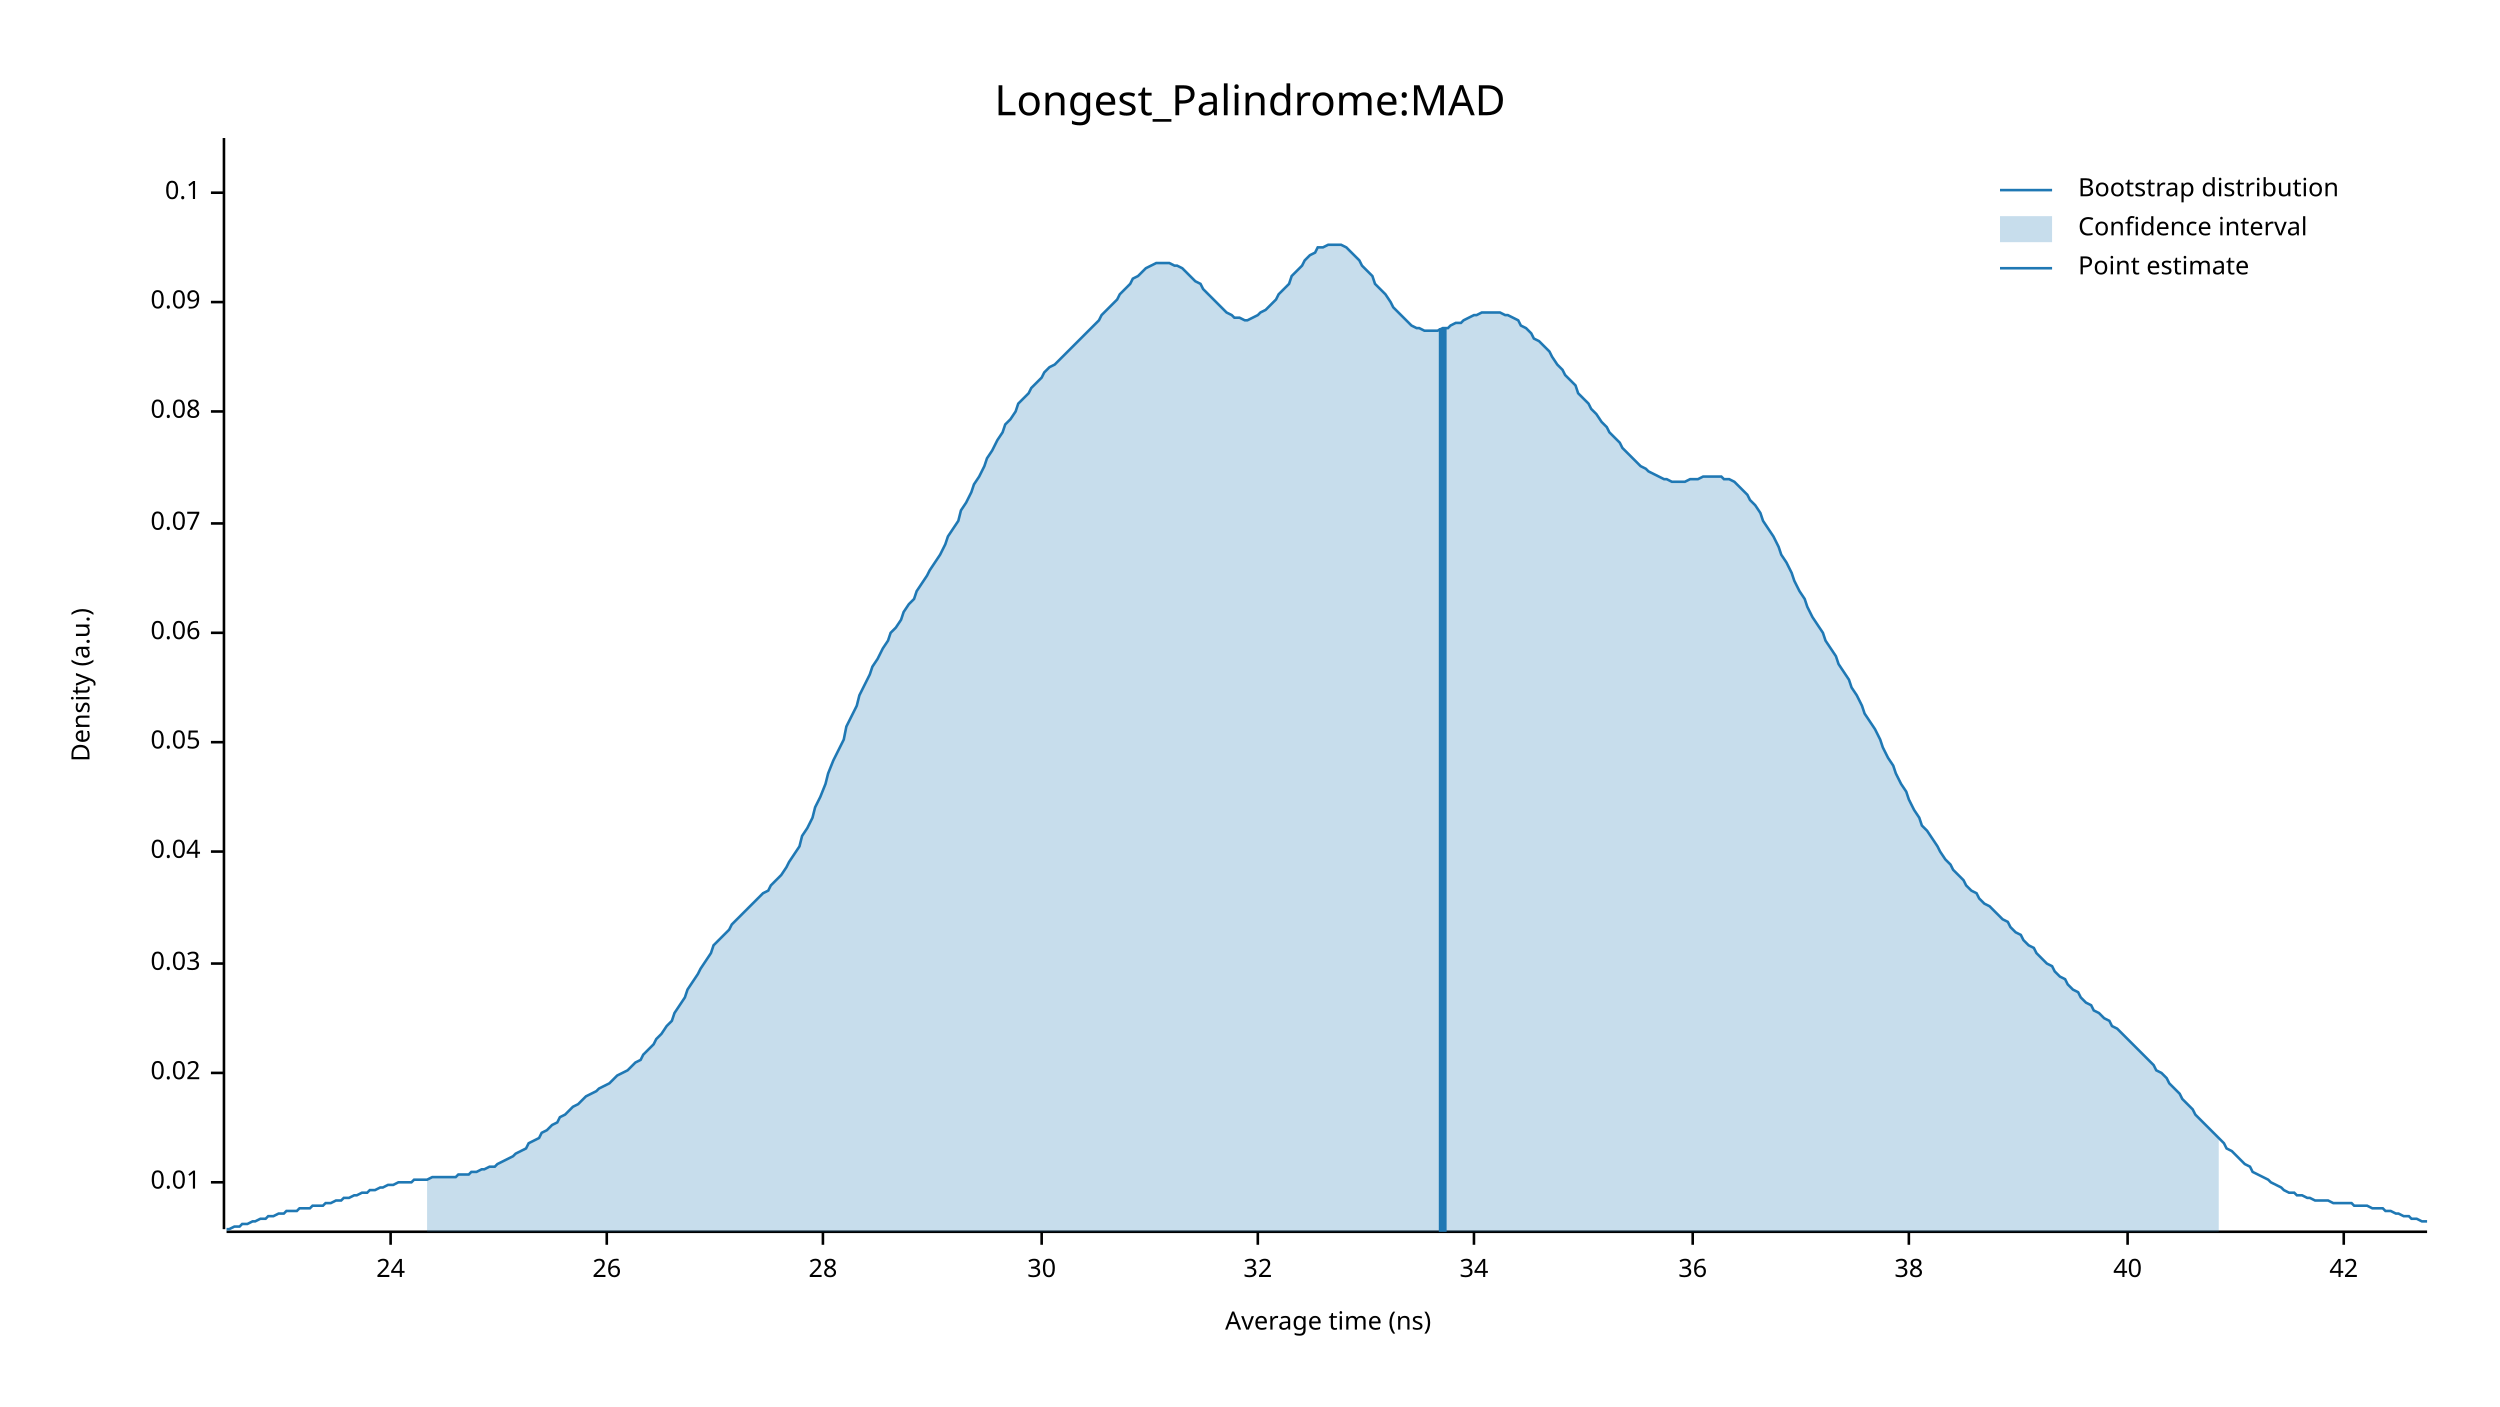
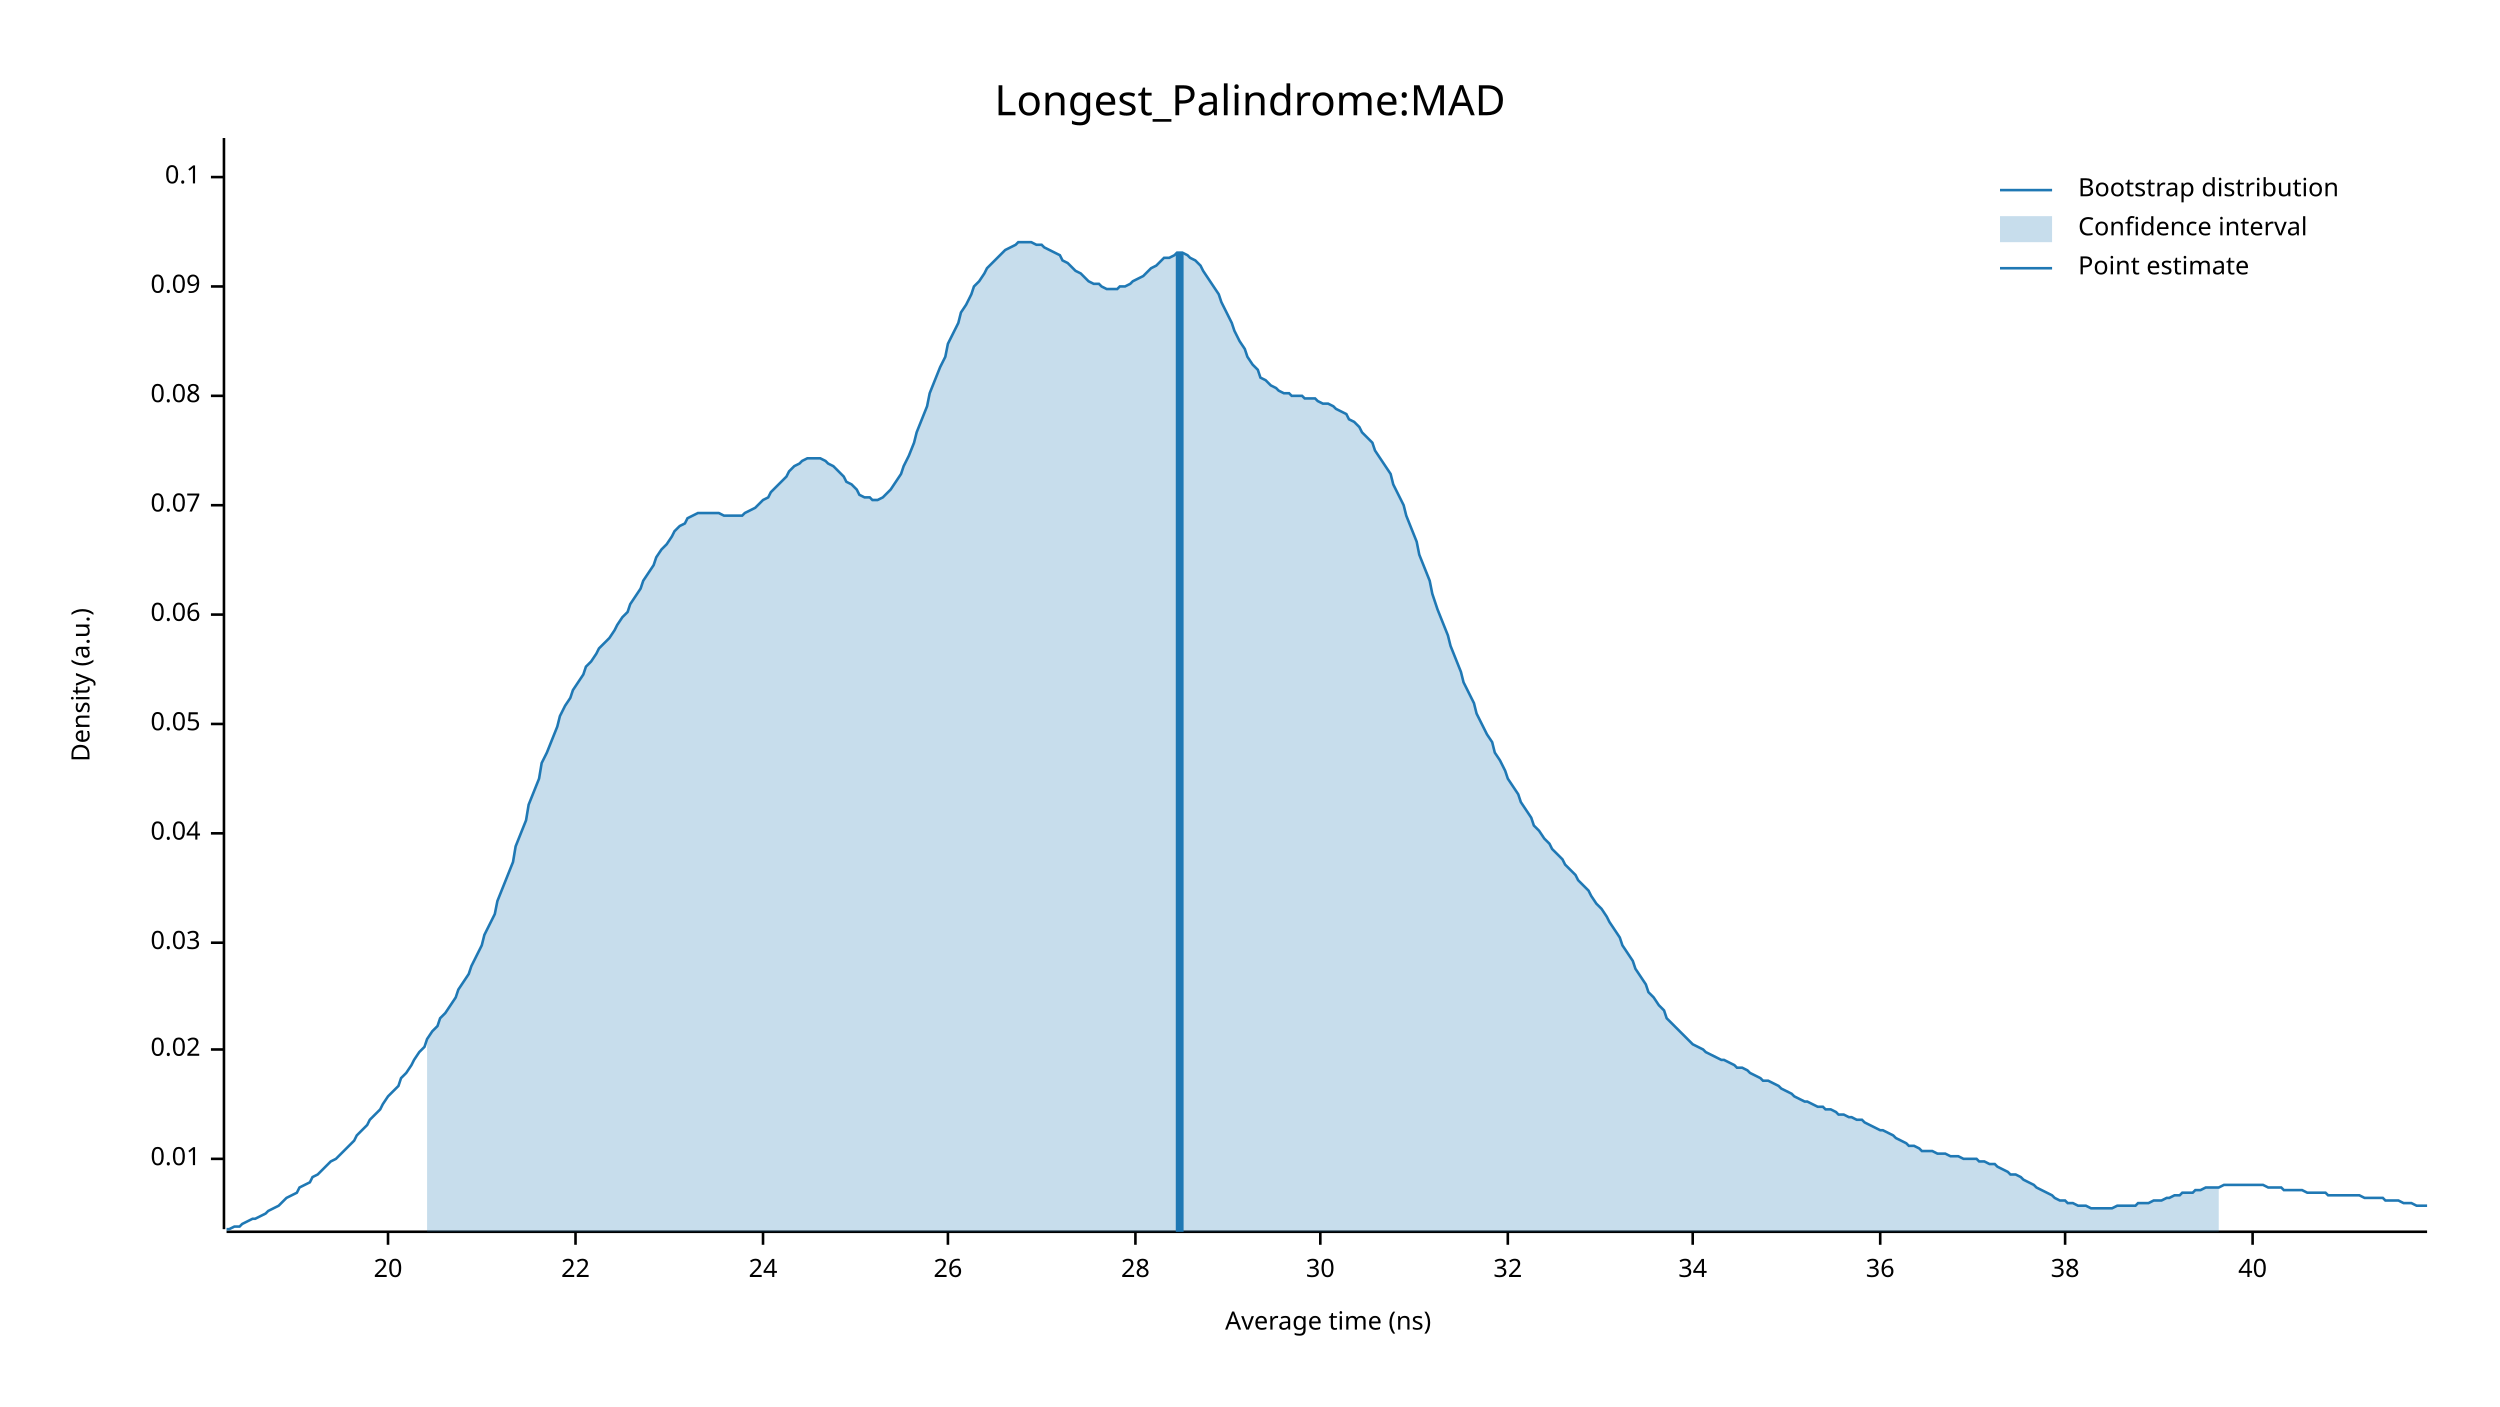
<svg xmlns="http://www.w3.org/2000/svg" width="960" height="540" viewBox="0 0 960 540">
  <text x="480" y="32" dy="0.76em" text-anchor="middle" font-family="sans-serif" font-size="16.129" opacity="1" fill="#000000">
Longest_Palindrome:MAD
</text>
  <text x="27" y="263" dy="0.76em" text-anchor="middle" font-family="sans-serif" font-size="9.677" opacity="1" fill="#000000" transform="rotate(270, 27, 263)">
Density (a.u.)
</text>
  <text x="510" y="513" dy="-0.5ex" text-anchor="middle" font-family="sans-serif" font-size="9.677" opacity="1" fill="#000000">
Average time (ns)
</text>
  <polyline fill="none" opacity="1" stroke="#000000" stroke-width="1" points="86,53 86,472 " />
-   <text x="77" y="454" dy="0.5ex" text-anchor="end" font-family="sans-serif" font-size="9.677" opacity="1" fill="#000000">
+   <text x="77" y="445" dy="0.5ex" text-anchor="end" font-family="sans-serif" font-size="9.677" opacity="1" fill="#000000">
0.01
</text>
-   <polyline fill="none" opacity="1" stroke="#000000" stroke-width="1" points="81,454 86,454 " />
-   <text x="77" y="412" dy="0.5ex" text-anchor="end" font-family="sans-serif" font-size="9.677" opacity="1" fill="#000000">
+   <polyline fill="none" opacity="1" stroke="#000000" stroke-width="1" points="81,445 86,445 " />
+   <text x="77" y="403" dy="0.5ex" text-anchor="end" font-family="sans-serif" font-size="9.677" opacity="1" fill="#000000">
0.02
</text>
-   <polyline fill="none" opacity="1" stroke="#000000" stroke-width="1" points="81,412 86,412 " />
-   <text x="77" y="370" dy="0.5ex" text-anchor="end" font-family="sans-serif" font-size="9.677" opacity="1" fill="#000000">
+   <polyline fill="none" opacity="1" stroke="#000000" stroke-width="1" points="81,403 86,403 " />
+   <text x="77" y="362" dy="0.5ex" text-anchor="end" font-family="sans-serif" font-size="9.677" opacity="1" fill="#000000">
0.03
</text>
-   <polyline fill="none" opacity="1" stroke="#000000" stroke-width="1" points="81,370 86,370 " />
-   <text x="77" y="327" dy="0.5ex" text-anchor="end" font-family="sans-serif" font-size="9.677" opacity="1" fill="#000000">
+   <polyline fill="none" opacity="1" stroke="#000000" stroke-width="1" points="81,362 86,362 " />
+   <text x="77" y="320" dy="0.5ex" text-anchor="end" font-family="sans-serif" font-size="9.677" opacity="1" fill="#000000">
0.04
</text>
-   <polyline fill="none" opacity="1" stroke="#000000" stroke-width="1" points="81,327 86,327 " />
-   <text x="77" y="285" dy="0.5ex" text-anchor="end" font-family="sans-serif" font-size="9.677" opacity="1" fill="#000000">
+   <polyline fill="none" opacity="1" stroke="#000000" stroke-width="1" points="81,320 86,320 " />
+   <text x="77" y="278" dy="0.5ex" text-anchor="end" font-family="sans-serif" font-size="9.677" opacity="1" fill="#000000">
0.05
</text>
-   <polyline fill="none" opacity="1" stroke="#000000" stroke-width="1" points="81,285 86,285 " />
-   <text x="77" y="243" dy="0.5ex" text-anchor="end" font-family="sans-serif" font-size="9.677" opacity="1" fill="#000000">
+   <polyline fill="none" opacity="1" stroke="#000000" stroke-width="1" points="81,278 86,278 " />
+   <text x="77" y="236" dy="0.5ex" text-anchor="end" font-family="sans-serif" font-size="9.677" opacity="1" fill="#000000">
0.06
</text>
-   <polyline fill="none" opacity="1" stroke="#000000" stroke-width="1" points="81,243 86,243 " />
-   <text x="77" y="201" dy="0.5ex" text-anchor="end" font-family="sans-serif" font-size="9.677" opacity="1" fill="#000000">
+   <polyline fill="none" opacity="1" stroke="#000000" stroke-width="1" points="81,236 86,236 " />
+   <text x="77" y="194" dy="0.5ex" text-anchor="end" font-family="sans-serif" font-size="9.677" opacity="1" fill="#000000">
0.07
</text>
-   <polyline fill="none" opacity="1" stroke="#000000" stroke-width="1" points="81,201 86,201 " />
-   <text x="77" y="158" dy="0.5ex" text-anchor="end" font-family="sans-serif" font-size="9.677" opacity="1" fill="#000000">
+   <polyline fill="none" opacity="1" stroke="#000000" stroke-width="1" points="81,194 86,194 " />
+   <text x="77" y="152" dy="0.5ex" text-anchor="end" font-family="sans-serif" font-size="9.677" opacity="1" fill="#000000">
0.08
</text>
-   <polyline fill="none" opacity="1" stroke="#000000" stroke-width="1" points="81,158 86,158 " />
-   <text x="77" y="116" dy="0.5ex" text-anchor="end" font-family="sans-serif" font-size="9.677" opacity="1" fill="#000000">
+   <polyline fill="none" opacity="1" stroke="#000000" stroke-width="1" points="81,152 86,152 " />
+   <text x="77" y="110" dy="0.5ex" text-anchor="end" font-family="sans-serif" font-size="9.677" opacity="1" fill="#000000">
0.09
</text>
-   <polyline fill="none" opacity="1" stroke="#000000" stroke-width="1" points="81,116 86,116 " />
-   <text x="77" y="74" dy="0.5ex" text-anchor="end" font-family="sans-serif" font-size="9.677" opacity="1" fill="#000000">
+   <polyline fill="none" opacity="1" stroke="#000000" stroke-width="1" points="81,110 86,110 " />
+   <text x="77" y="68" dy="0.5ex" text-anchor="end" font-family="sans-serif" font-size="9.677" opacity="1" fill="#000000">
0.1
</text>
-   <polyline fill="none" opacity="1" stroke="#000000" stroke-width="1" points="81,74 86,74 " />
+   <polyline fill="none" opacity="1" stroke="#000000" stroke-width="1" points="81,68 86,68 " />
  <polyline fill="none" opacity="1" stroke="#000000" stroke-width="1" points="87,473 932,473 " />
-   <text x="150" y="483" dy="0.76em" text-anchor="middle" font-family="sans-serif" font-size="9.677" opacity="1" fill="#000000">
+   <text x="149" y="483" dy="0.76em" text-anchor="middle" font-family="sans-serif" font-size="9.677" opacity="1" fill="#000000">
+ 20
+ </text>
+   <polyline fill="none" opacity="1" stroke="#000000" stroke-width="1" points="149,473 149,478 " />
+   <text x="221" y="483" dy="0.76em" text-anchor="middle" font-family="sans-serif" font-size="9.677" opacity="1" fill="#000000">
+ 22
+ </text>
+   <polyline fill="none" opacity="1" stroke="#000000" stroke-width="1" points="221,473 221,478 " />
+   <text x="293" y="483" dy="0.76em" text-anchor="middle" font-family="sans-serif" font-size="9.677" opacity="1" fill="#000000">
24
</text>
-   <polyline fill="none" opacity="1" stroke="#000000" stroke-width="1" points="150,473 150,478 " />
-   <text x="233" y="483" dy="0.76em" text-anchor="middle" font-family="sans-serif" font-size="9.677" opacity="1" fill="#000000">
+   <polyline fill="none" opacity="1" stroke="#000000" stroke-width="1" points="293,473 293,478 " />
+   <text x="364" y="483" dy="0.76em" text-anchor="middle" font-family="sans-serif" font-size="9.677" opacity="1" fill="#000000">
26
</text>
-   <polyline fill="none" opacity="1" stroke="#000000" stroke-width="1" points="233,473 233,478 " />
-   <text x="316" y="483" dy="0.76em" text-anchor="middle" font-family="sans-serif" font-size="9.677" opacity="1" fill="#000000">
+   <polyline fill="none" opacity="1" stroke="#000000" stroke-width="1" points="364,473 364,478 " />
+   <text x="436" y="483" dy="0.76em" text-anchor="middle" font-family="sans-serif" font-size="9.677" opacity="1" fill="#000000">
28
</text>
-   <polyline fill="none" opacity="1" stroke="#000000" stroke-width="1" points="316,473 316,478 " />
-   <text x="400" y="483" dy="0.76em" text-anchor="middle" font-family="sans-serif" font-size="9.677" opacity="1" fill="#000000">
+   <polyline fill="none" opacity="1" stroke="#000000" stroke-width="1" points="436,473 436,478 " />
+   <text x="507" y="483" dy="0.76em" text-anchor="middle" font-family="sans-serif" font-size="9.677" opacity="1" fill="#000000">
30
</text>
-   <polyline fill="none" opacity="1" stroke="#000000" stroke-width="1" points="400,473 400,478 " />
-   <text x="483" y="483" dy="0.76em" text-anchor="middle" font-family="sans-serif" font-size="9.677" opacity="1" fill="#000000">
+   <polyline fill="none" opacity="1" stroke="#000000" stroke-width="1" points="507,473 507,478 " />
+   <text x="579" y="483" dy="0.76em" text-anchor="middle" font-family="sans-serif" font-size="9.677" opacity="1" fill="#000000">
32
</text>
-   <polyline fill="none" opacity="1" stroke="#000000" stroke-width="1" points="483,473 483,478 " />
-   <text x="566" y="483" dy="0.76em" text-anchor="middle" font-family="sans-serif" font-size="9.677" opacity="1" fill="#000000">
+   <polyline fill="none" opacity="1" stroke="#000000" stroke-width="1" points="579,473 579,478 " />
+   <text x="650" y="483" dy="0.76em" text-anchor="middle" font-family="sans-serif" font-size="9.677" opacity="1" fill="#000000">
34
</text>
-   <polyline fill="none" opacity="1" stroke="#000000" stroke-width="1" points="566,473 566,478 " />
-   <text x="650" y="483" dy="0.76em" text-anchor="middle" font-family="sans-serif" font-size="9.677" opacity="1" fill="#000000">
+   <polyline fill="none" opacity="1" stroke="#000000" stroke-width="1" points="650,473 650,478 " />
+   <text x="722" y="483" dy="0.76em" text-anchor="middle" font-family="sans-serif" font-size="9.677" opacity="1" fill="#000000">
36
</text>
-   <polyline fill="none" opacity="1" stroke="#000000" stroke-width="1" points="650,473 650,478 " />
-   <text x="733" y="483" dy="0.76em" text-anchor="middle" font-family="sans-serif" font-size="9.677" opacity="1" fill="#000000">
+   <polyline fill="none" opacity="1" stroke="#000000" stroke-width="1" points="722,473 722,478 " />
+   <text x="793" y="483" dy="0.76em" text-anchor="middle" font-family="sans-serif" font-size="9.677" opacity="1" fill="#000000">
38
</text>
-   <polyline fill="none" opacity="1" stroke="#000000" stroke-width="1" points="733,473 733,478 " />
-   <text x="817" y="483" dy="0.76em" text-anchor="middle" font-family="sans-serif" font-size="9.677" opacity="1" fill="#000000">
+   <polyline fill="none" opacity="1" stroke="#000000" stroke-width="1" points="793,473 793,478 " />
+   <text x="865" y="483" dy="0.76em" text-anchor="middle" font-family="sans-serif" font-size="9.677" opacity="1" fill="#000000">
40
</text>
-   <polyline fill="none" opacity="1" stroke="#000000" stroke-width="1" points="817,473 817,478 " />
-   <text x="900" y="483" dy="0.76em" text-anchor="middle" font-family="sans-serif" font-size="9.677" opacity="1" fill="#000000">
- 42
- </text>
-   <polyline fill="none" opacity="1" stroke="#000000" stroke-width="1" points="900,473 900,478 " />
-   <polyline fill="none" opacity="1" stroke="#1F78B4" stroke-width="1" points="87,472 88,472 90,471 92,471 93,470 95,470 97,469 98,469 100,468 102,468 103,467 105,467 107,466 109,466 110,465 112,465 114,465 115,464 117,464 119,464 120,463 122,463 124,463 125,462 127,462 129,461 131,461 132,460 134,460 136,459 137,459 139,458 141,458 142,457 144,457 146,456 147,456 149,455 151,455 153,454 154,454 156,454 158,454 159,453 161,453 163,453 164,453 166,452 168,452 169,452 171,452 173,452 175,452 176,451 178,451 180,451 181,450 183,450 185,449 186,449 188,448 190,448 191,447 193,446 195,445 197,444 198,443 200,442 202,441 203,439 205,438 207,437 208,435 210,434 212,432 214,431 215,429 217,428 219,426 220,425 222,424 224,422 225,421 227,420 229,419 230,418 232,417 234,416 236,414 237,413 239,412 241,411 242,410 244,408 246,407 247,405 249,403 251,401 252,399 254,397 256,394 258,392 259,389 261,386 263,383 264,380 266,377 268,374 269,372 271,369 273,366 274,363 276,361 278,359 280,357 281,355 283,353 285,351 286,350 288,348 290,346 291,345 293,343 295,342 296,340 298,338 300,336 302,333 303,331 305,328 307,325 308,321 310,318 312,314 313,310 315,306 317,301 318,297 320,292 322,288 324,284 325,279 327,275 329,271 330,267 332,263 334,259 335,256 337,253 339,249 341,246 342,243 344,241 346,238 347,235 349,232 351,230 352,227 354,224 356,221 357,219 359,216 361,213 363,209 364,206 366,203 368,200 369,196 371,193 373,189 374,186 376,183 378,179 379,176 381,173 383,169 385,166 386,163 388,161 390,158 391,155 393,153 395,151 396,149 398,147 400,145 401,143 403,141 405,140 407,138 408,137 410,135 412,133 413,132 415,130 417,128 418,127 420,125 422,123 423,121 425,119 427,117 429,115 430,113 432,111 434,109 435,107 437,106 439,104 440,103 442,102 444,101 445,101 447,101 449,101 451,102 452,102 454,103 456,105 457,106 459,108 461,109 462,111 464,113 466,115 468,117 469,118 471,120 473,121 474,122 476,122 478,123 479,123 481,122 483,121 484,120 486,119 488,117 490,115 491,113 493,111 495,109 496,106 498,104 500,102 501,100 503,98 505,97 506,95 508,95 510,94 512,94 513,94 515,94 517,95 518,96 520,98 522,100 523,102 525,104 527,106 528,109 530,111 532,113 534,116 535,118 537,120 539,122 540,123 542,125 544,126 545,126 547,127 549,127 550,127 552,127 554,126 556,126 557,125 559,124 561,124 562,123 564,122 566,121 567,121 569,120 571,120 573,120 574,120 576,120 578,121 579,121 581,122 583,123 584,125 586,126 588,128 589,130 591,131 593,133 595,135 596,137 598,140 600,142 601,144 603,146 605,148 606,151 608,153 610,155 611,157 613,159 615,162 617,164 618,166 620,168 622,170 623,172 625,174 627,176 628,177 630,179 632,180 633,181 635,182 637,183 639,184 640,184 642,185 644,185 645,185 647,185 649,184 650,184 652,184 654,183 655,183 657,183 659,183 661,183 662,184 664,184 666,185 667,186 669,188 671,190 672,192 674,194 676,197 677,200 679,203 681,206 683,210 684,213 686,216 688,220 689,223 691,227 693,230 694,233 696,237 698,240 700,243 701,246 703,249 705,252 706,255 708,258 710,261 711,264 713,267 715,271 716,274 718,277 720,280 722,284 723,287 725,291 727,294 728,297 730,301 732,304 733,307 735,311 737,314 738,317 740,319 742,322 744,325 745,327 747,330 749,332 750,334 752,336 754,338 755,340 757,342 759,343 760,345 762,347 764,348 766,350 767,351 769,353 771,354 772,356 774,358 776,359 777,361 779,363 781,364 782,366 784,368 786,370 788,371 789,373 791,375 793,376 794,378 796,380 798,381 799,383 801,385 803,386 804,388 806,389 808,391 810,392 811,394 813,395 815,397 816,398 818,400 820,402 821,403 823,405 825,407 827,409 828,411 830,412 832,414 833,416 835,418 837,420 838,422 840,424 842,426 843,428 845,430 847,432 849,434 850,435 852,437 854,439 855,441 857,442 859,444 860,445 862,447 864,448 865,450 867,451 869,452 871,453 872,454 874,455 876,456 877,457 879,458 881,458 882,459 884,459 886,460 887,460 889,461 891,461 893,461 894,461 896,462 898,462 899,462 901,462 903,462 904,463 906,463 908,463 909,463 911,464 913,464 915,464 916,465 918,465 920,466 921,466 923,467 925,467 926,468 928,468 930,469 932,469 " />
-   <polygon opacity="0.25" fill="#1F78B4" points="164,453 166,452 168,452 169,452 171,452 173,452 175,452 176,451 178,451 180,451 181,450 183,450 185,449 186,449 188,448 190,448 191,447 193,446 195,445 197,444 198,443 200,442 202,441 203,439 205,438 207,437 208,435 210,434 212,432 214,431 215,429 217,428 219,426 220,425 222,424 224,422 225,421 227,420 229,419 230,418 232,417 234,416 236,414 237,413 239,412 241,411 242,410 244,408 246,407 247,405 249,403 251,401 252,399 254,397 256,394 258,392 259,389 261,386 263,383 264,380 266,377 268,374 269,372 271,369 273,366 274,363 276,361 278,359 280,357 281,355 283,353 285,351 286,350 288,348 290,346 291,345 293,343 295,342 296,340 298,338 300,336 302,333 303,331 305,328 307,325 308,321 310,318 312,314 313,310 315,306 317,301 318,297 320,292 322,288 324,284 325,279 327,275 329,271 330,267 332,263 334,259 335,256 337,253 339,249 341,246 342,243 344,241 346,238 347,235 349,232 351,230 352,227 354,224 356,221 357,219 359,216 361,213 363,209 364,206 366,203 368,200 369,196 371,193 373,189 374,186 376,183 378,179 379,176 381,173 383,169 385,166 386,163 388,161 390,158 391,155 393,153 395,151 396,149 398,147 400,145 401,143 403,141 405,140 407,138 408,137 410,135 412,133 413,132 415,130 417,128 418,127 420,125 422,123 423,121 425,119 427,117 429,115 430,113 432,111 434,109 435,107 437,106 439,104 440,103 442,102 444,101 445,101 447,101 449,101 451,102 452,102 454,103 456,105 457,106 459,108 461,109 462,111 464,113 466,115 468,117 469,118 471,120 473,121 474,122 476,122 478,123 479,123 481,122 483,121 484,120 486,119 488,117 490,115 491,113 493,111 495,109 496,106 498,104 500,102 501,100 503,98 505,97 506,95 508,95 510,94 512,94 513,94 515,94 517,95 518,96 520,98 522,100 523,102 525,104 527,106 528,109 530,111 532,113 534,116 535,118 537,120 539,122 540,123 542,125 544,126 545,126 547,127 549,127 550,127 552,127 554,126 556,126 557,125 559,124 561,124 562,123 564,122 566,121 567,121 569,120 571,120 573,120 574,120 576,120 578,121 579,121 581,122 583,123 584,125 586,126 588,128 589,130 591,131 593,133 595,135 596,137 598,140 600,142 601,144 603,146 605,148 606,151 608,153 610,155 611,157 613,159 615,162 617,164 618,166 620,168 622,170 623,172 625,174 627,176 628,177 630,179 632,180 633,181 635,182 637,183 639,184 640,184 642,185 644,185 645,185 647,185 649,184 650,184 652,184 654,183 655,183 657,183 659,183 661,183 662,184 664,184 666,185 667,186 669,188 671,190 672,192 674,194 676,197 677,200 679,203 681,206 683,210 684,213 686,216 688,220 689,223 691,227 693,230 694,233 696,237 698,240 700,243 701,246 703,249 705,252 706,255 708,258 710,261 711,264 713,267 715,271 716,274 718,277 720,280 722,284 723,287 725,291 727,294 728,297 730,301 732,304 733,307 735,311 737,314 738,317 740,319 742,322 744,325 745,327 747,330 749,332 750,334 752,336 754,338 755,340 757,342 759,343 760,345 762,347 764,348 766,350 767,351 769,353 771,354 772,356 774,358 776,359 777,361 779,363 781,364 782,366 784,368 786,370 788,371 789,373 791,375 793,376 794,378 796,380 798,381 799,383 801,385 803,386 804,388 806,389 808,391 810,392 811,394 813,395 815,397 816,398 818,400 820,402 821,403 823,405 825,407 827,409 828,411 830,412 832,414 833,416 835,418 837,420 838,422 840,424 842,426 843,428 845,430 847,432 849,434 850,435 852,437 852,473 164,473 " />
-   <polyline fill="none" opacity="1" stroke="#1F78B4" stroke-width="3" points="554,473 554,126 " />
+   <polyline fill="none" opacity="1" stroke="#000000" stroke-width="1" points="865,473 865,478 " />
+   <polyline fill="none" opacity="1" stroke="#1F78B4" stroke-width="1" points="87,472 88,472 90,471 92,471 93,470 95,469 97,468 98,468 100,467 102,466 103,465 105,464 107,463 109,461 110,460 112,459 114,458 115,456 117,455 119,454 120,452 122,451 124,449 125,448 127,446 129,445 131,443 132,442 134,440 136,438 137,436 139,434 141,432 142,430 144,428 146,426 147,424 149,421 151,419 153,417 154,414 156,412 158,409 159,407 161,404 163,402 164,399 166,396 168,394 169,391 171,389 173,386 175,383 176,380 178,377 180,374 181,371 183,367 185,363 186,359 188,355 190,351 191,346 193,341 195,336 197,331 198,325 200,320 202,315 203,309 205,304 207,299 208,293 210,289 212,284 214,279 215,275 217,271 219,268 220,265 222,262 224,259 225,256 227,254 229,251 230,249 232,247 234,245 236,242 237,240 239,237 241,235 242,232 244,229 246,226 247,223 249,220 251,217 252,214 254,211 256,209 258,206 259,204 261,202 263,201 264,199 266,198 268,197 269,197 271,197 273,197 274,197 276,197 278,198 280,198 281,198 283,198 285,198 286,197 288,196 290,195 291,194 293,192 295,191 296,189 298,187 300,185 302,183 303,181 305,179 307,178 308,177 310,176 312,176 313,176 315,176 317,177 318,178 320,179 322,181 324,183 325,185 327,186 329,188 330,190 332,191 334,191 335,192 337,192 339,191 341,189 342,188 344,185 346,182 347,179 349,175 351,170 352,166 354,161 356,156 357,151 359,146 361,141 363,137 364,132 366,128 368,124 369,120 371,117 373,113 374,110 376,108 378,105 379,103 381,101 383,99 385,97 386,96 388,95 390,94 391,93 393,93 395,93 396,93 398,94 400,94 401,95 403,96 405,97 407,98 408,100 410,101 412,103 413,104 415,105 417,107 418,108 420,109 422,109 423,110 425,111 427,111 429,111 430,110 432,110 434,109 435,108 437,107 439,106 440,105 442,103 444,102 445,101 447,99 449,99 451,98 452,97 454,97 456,98 457,99 459,100 461,102 462,104 464,107 466,110 468,113 469,116 471,120 473,124 474,127 476,131 478,134 479,137 481,140 483,142 484,145 486,146 488,148 490,149 491,150 493,151 495,151 496,152 498,152 500,152 501,153 503,153 505,153 506,154 508,155 510,155 512,156 513,157 515,158 517,159 518,161 520,162 522,164 523,166 525,168 527,170 528,173 530,176 532,179 534,182 535,186 537,190 539,194 540,198 542,203 544,208 545,213 547,218 549,223 550,228 552,234 554,239 556,244 557,248 559,253 561,258 562,262 564,266 566,270 567,274 569,278 571,282 573,285 574,289 576,292 578,296 579,299 581,302 583,305 584,308 586,311 588,314 589,317 591,319 593,322 595,324 596,326 598,328 600,330 601,332 603,334 605,336 606,338 608,340 610,342 611,344 613,347 615,349 617,352 618,354 620,357 622,360 623,363 625,366 627,369 628,372 630,375 632,378 633,381 635,383 637,386 639,388 640,391 642,393 644,395 645,396 647,398 649,400 650,401 652,402 654,403 655,404 657,405 659,406 661,407 662,407 664,408 666,409 667,410 669,410 671,411 672,412 674,413 676,414 677,415 679,415 681,416 683,417 684,418 686,419 688,420 689,421 691,422 693,423 694,423 696,424 698,425 700,425 701,426 703,426 705,427 706,428 708,428 710,429 711,429 713,430 715,430 716,431 718,432 720,433 722,434 723,434 725,435 727,436 728,437 730,438 732,439 733,440 735,440 737,441 738,442 740,442 742,442 744,443 745,443 747,443 749,444 750,444 752,444 754,445 755,445 757,445 759,445 760,446 762,446 764,447 766,447 767,448 769,449 771,450 772,451 774,451 776,452 777,453 779,454 781,455 782,456 784,457 786,458 788,459 789,460 791,461 793,461 794,462 796,462 798,463 799,463 801,463 803,464 804,464 806,464 808,464 810,464 811,464 813,463 815,463 816,463 818,463 820,463 821,462 823,462 825,462 827,461 828,461 830,461 832,460 833,460 835,459 837,459 838,458 840,458 842,458 843,457 845,457 847,456 849,456 850,456 852,456 854,455 855,455 857,455 859,455 860,455 862,455 864,455 865,455 867,455 869,455 871,456 872,456 874,456 876,456 877,457 879,457 881,457 882,457 884,457 886,458 887,458 889,458 891,458 893,458 894,459 896,459 898,459 899,459 901,459 903,459 904,459 906,459 908,460 909,460 911,460 913,460 915,460 916,461 918,461 920,461 921,461 923,462 925,462 926,462 928,463 930,463 932,463 " />
+   <polygon opacity="0.25" fill="#1F78B4" points="164,399 166,396 168,394 169,391 171,389 173,386 175,383 176,380 178,377 180,374 181,371 183,367 185,363 186,359 188,355 190,351 191,346 193,341 195,336 197,331 198,325 200,320 202,315 203,309 205,304 207,299 208,293 210,289 212,284 214,279 215,275 217,271 219,268 220,265 222,262 224,259 225,256 227,254 229,251 230,249 232,247 234,245 236,242 237,240 239,237 241,235 242,232 244,229 246,226 247,223 249,220 251,217 252,214 254,211 256,209 258,206 259,204 261,202 263,201 264,199 266,198 268,197 269,197 271,197 273,197 274,197 276,197 278,198 280,198 281,198 283,198 285,198 286,197 288,196 290,195 291,194 293,192 295,191 296,189 298,187 300,185 302,183 303,181 305,179 307,178 308,177 310,176 312,176 313,176 315,176 317,177 318,178 320,179 322,181 324,183 325,185 327,186 329,188 330,190 332,191 334,191 335,192 337,192 339,191 341,189 342,188 344,185 346,182 347,179 349,175 351,170 352,166 354,161 356,156 357,151 359,146 361,141 363,137 364,132 366,128 368,124 369,120 371,117 373,113 374,110 376,108 378,105 379,103 381,101 383,99 385,97 386,96 388,95 390,94 391,93 393,93 395,93 396,93 398,94 400,94 401,95 403,96 405,97 407,98 408,100 410,101 412,103 413,104 415,105 417,107 418,108 420,109 422,109 423,110 425,111 427,111 429,111 430,110 432,110 434,109 435,108 437,107 439,106 440,105 442,103 444,102 445,101 447,99 449,99 451,98 452,97 454,97 456,98 457,99 459,100 461,102 462,104 464,107 466,110 468,113 469,116 471,120 473,124 474,127 476,131 478,134 479,137 481,140 483,142 484,145 486,146 488,148 490,149 491,150 493,151 495,151 496,152 498,152 500,152 501,153 503,153 505,153 506,154 508,155 510,155 512,156 513,157 515,158 517,159 518,161 520,162 522,164 523,166 525,168 527,170 528,173 530,176 532,179 534,182 535,186 537,190 539,194 540,198 542,203 544,208 545,213 547,218 549,223 550,228 552,234 554,239 556,244 557,248 559,253 561,258 562,262 564,266 566,270 567,274 569,278 571,282 573,285 574,289 576,292 578,296 579,299 581,302 583,305 584,308 586,311 588,314 589,317 591,319 593,322 595,324 596,326 598,328 600,330 601,332 603,334 605,336 606,338 608,340 610,342 611,344 613,347 615,349 617,352 618,354 620,357 622,360 623,363 625,366 627,369 628,372 630,375 632,378 633,381 635,383 637,386 639,388 640,391 642,393 644,395 645,396 647,398 649,400 650,401 652,402 654,403 655,404 657,405 659,406 661,407 662,407 664,408 666,409 667,410 669,410 671,411 672,412 674,413 676,414 677,415 679,415 681,416 683,417 684,418 686,419 688,420 689,421 691,422 693,423 694,423 696,424 698,425 700,425 701,426 703,426 705,427 706,428 708,428 710,429 711,429 713,430 715,430 716,431 718,432 720,433 722,434 723,434 725,435 727,436 728,437 730,438 732,439 733,440 735,440 737,441 738,442 740,442 742,442 744,443 745,443 747,443 749,444 750,444 752,444 754,445 755,445 757,445 759,445 760,446 762,446 764,447 766,447 767,448 769,449 771,450 772,451 774,451 776,452 777,453 779,454 781,455 782,456 784,457 786,458 788,459 789,460 791,461 793,461 794,462 796,462 798,463 799,463 801,463 803,464 804,464 806,464 808,464 810,464 811,464 813,463 815,463 816,463 818,463 820,463 821,462 823,462 825,462 827,461 828,461 830,461 832,460 833,460 835,459 837,459 838,458 840,458 842,458 843,457 845,457 847,456 849,456 850,456 852,456 852,473 164,473 " />
+   <polyline fill="none" opacity="1" stroke="#1F78B4" stroke-width="3" points="453,473 453,97 " />
  <text x="798" y="68" dy="0.76em" text-anchor="start" font-family="sans-serif" font-size="9.677" opacity="1" fill="#000000">
Bootstrap distribution
</text>
  <text x="798" y="83" dy="0.76em" text-anchor="start" font-family="sans-serif" font-size="9.677" opacity="1" fill="#000000">
Confidence interval
</text>
  <text x="798" y="98" dy="0.76em" text-anchor="start" font-family="sans-serif" font-size="9.677" opacity="1" fill="#000000">
Point estimate
</text>
  <polyline fill="none" opacity="1" stroke="#1F78B4" stroke-width="1" points="768,73 788,73 " />
  <rect x="768" y="83" width="20" height="10" opacity="0.25" fill="#1F78B4" stroke="none" />
  <polyline fill="none" opacity="1" stroke="#1F78B4" stroke-width="1" points="768,103 788,103 " />
</svg>
